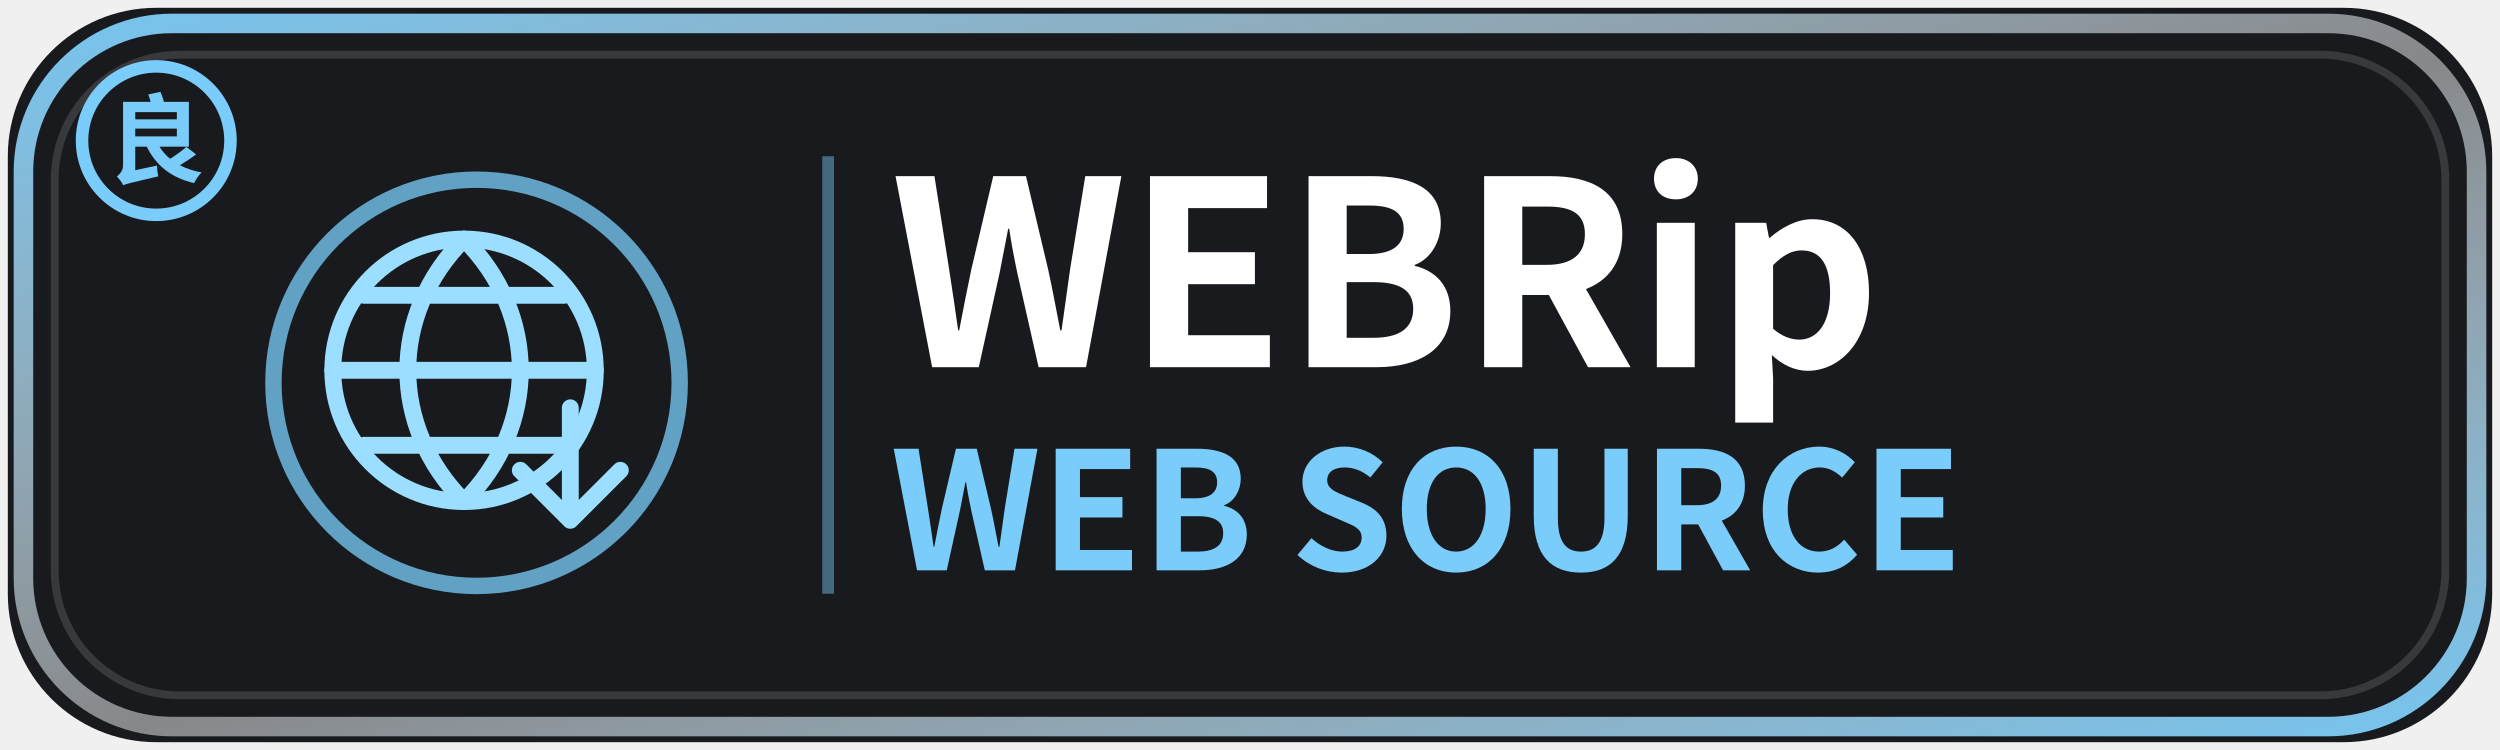
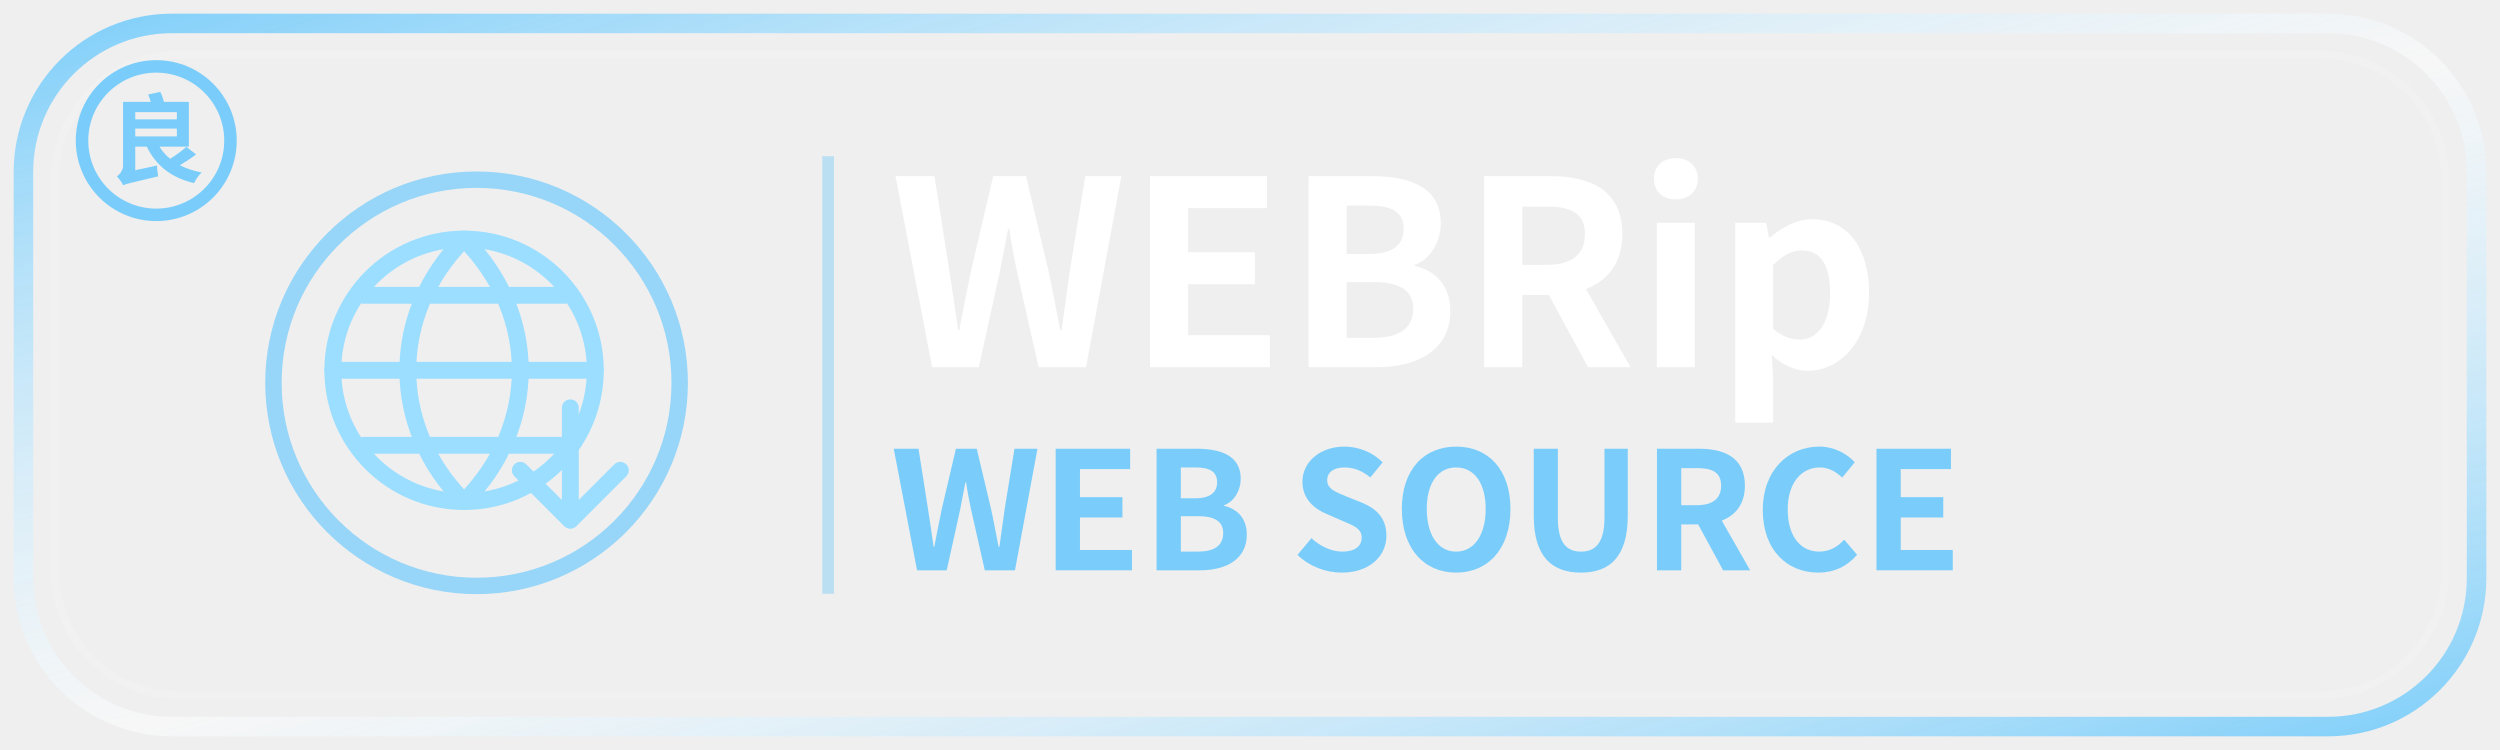
<svg xmlns="http://www.w3.org/2000/svg" width="320" height="96" viewBox="0 0 320 96" preserveAspectRatio="xMidYMid meet" overflow="hidden">
-   <rect x="1" y="1" width="318" height="94" rx="19" fill="#101216" fill-opacity="0.96" />
+   <rect x="0" y="0" width="320" height="96" fill="#000000" fill-opacity="0.004" />
  <defs>
    <linearGradient id="edge" x1="0" y1="0" x2="1" y2="1">
      <stop offset="0" stop-color="#7ACDFA" stop-opacity=".95" />
      <stop offset=".52" stop-color="#FFFFFF" stop-opacity=".48" />
      <stop offset="1" stop-color="#7ACDFA" stop-opacity=".95" />
    </linearGradient>
  </defs>
  <rect x="3" y="3" width="314" height="90" rx="19" fill="none" stroke="url(#edge)" stroke-width="2.5" />
  <rect x="7" y="7" width="306" height="82" rx="16" fill="none" stroke="#FFFFFF" stroke-opacity=".14" stroke-width="1" />
  <circle cx="20" cy="18" r="9.5" fill="none" stroke="#7ACDFA" stroke-width="1.6" />
  <g aria-label="良" fill="#7ACDFA" transform="translate(13.75 22.5) scale(0.0125 -0.0125)">
    <path d="M711 483V403H285V483ZM711 578H285V652H711ZM162 -98C191 -82 239 -72 520 -6C514 20 508 71 508 105L285 57V298H403C498 105 651 -19 887 -75C902 -42 937 8 964 34C880 50 806 75 742 108C797 141 857 180 908 219L808 296C765 257 701 210 642 174C598 210 562 251 533 298H834V757H579C570 790 557 829 542 859L418 833C427 810 436 783 443 757H160V105C160 51 122 12 97 -7C117 -26 151 -72 162 -98Z" transform="translate(0 0)" />
  </g>
  <circle cx="61" cy="49" r="26" fill="none" stroke="#7ACDFA" stroke-width="2.1" stroke-opacity=".75" />
  <g transform="translate(37 25) scale(.8)">
    <circle cx="28" cy="28" r="21" fill="none" stroke="#9CDEFF" stroke-width="2.7" stroke-linecap="round" stroke-linejoin="round" />
    <path d="M7 28h42M28 7c-12 12-12 30 0 42M28 7c12 12 12 30 0 42M12 16h32M12 40h32" fill="none" stroke="#9CDEFF" stroke-width="2.7" stroke-linecap="round" stroke-linejoin="round" />
    <path d="M45 34v18m-8-8 8 8 8-8" fill="none" stroke="#9CDEFF" stroke-width="2.7" stroke-linecap="round" stroke-linejoin="round" />
  </g>
  <path d="M106 20v56" stroke="#7ACDFA" stroke-opacity=".45" stroke-width="1.5" />
  <g aria-label="WEBRip" fill="#FFFFFF" transform="translate(114 47) scale(0.033 -0.033)">
    <path d="M161 0H342L423 367C434 424 445 481 456 537H460C468 481 479 424 491 367L574 0H758L895 741H755L696 379C685 302 674 223 663 143H658C642 223 628 303 611 379L525 741H398L313 379C297 302 281 223 266 143H262C251 223 239 301 227 379L170 741H19Z" transform="translate(0 0)" />
    <path d="M91 0H556V124H239V322H498V446H239V617H545V741H91Z" transform="translate(915 0)" />
    <path d="M91 0H355C518 0 641 69 641 218C641 317 583 374 503 393V397C566 420 604 489 604 558C604 696 488 741 336 741H91ZM239 439V627H327C416 627 460 601 460 536C460 477 420 439 326 439ZM239 114V330H342C444 330 497 299 497 227C497 150 442 114 342 114Z" transform="translate(1530 0)" />
    <path d="M239 397V623H335C430 623 482 596 482 516C482 437 430 397 335 397ZM494 0H659L486 303C571 336 627 405 627 516C627 686 504 741 348 741H91V0H239V280H342Z" transform="translate(2211 0)" />
    <path d="M79 0H226V560H79ZM153 651C203 651 238 682 238 731C238 779 203 811 153 811C101 811 68 779 68 731C68 682 101 651 153 651Z" transform="translate(2893 0)" />
    <path d="M79 -215H226V-44L221 47C263 8 311 -14 360 -14C483 -14 598 97 598 289C598 461 515 574 378 574C317 574 260 542 213 502H210L199 560H79ZM328 107C297 107 262 118 226 149V396C264 434 298 453 336 453C413 453 447 394 447 287C447 165 394 107 328 107Z" transform="translate(3197 0)" />
  </g>
  <g aria-label="WEB SOURCE" fill="#7ACDFA" transform="translate(114 73) scale(0.021 -0.021)">
    <path d="M161 0H342L423 367C434 424 445 481 456 537H460C468 481 479 424 491 367L574 0H758L895 741H755L696 379C685 302 674 223 663 143H658C642 223 628 303 611 379L525 741H398L313 379C297 302 281 223 266 143H262C251 223 239 301 227 379L170 741H19Z" transform="translate(0 0)" />
    <path d="M91 0H556V124H239V322H498V446H239V617H545V741H91Z" transform="translate(915 0)" />
    <path d="M91 0H355C518 0 641 69 641 218C641 317 583 374 503 393V397C566 420 604 489 604 558C604 696 488 741 336 741H91ZM239 439V627H327C416 627 460 601 460 536C460 477 420 439 326 439ZM239 114V330H342C444 330 497 299 497 227C497 150 442 114 342 114Z" transform="translate(1530 0)" />
    <path d="M312 -14C483 -14 584 89 584 210C584 317 525 375 435 412L338 451C275 477 223 496 223 549C223 598 263 627 328 627C390 627 439 604 486 566L561 658C501 719 415 754 328 754C179 754 72 660 72 540C72 432 148 372 223 342L321 299C387 271 433 254 433 199C433 147 392 114 315 114C250 114 179 147 127 196L42 94C114 24 213 -14 312 -14Z" transform="translate(2438 0)" />
    <path d="M385 -14C581 -14 716 133 716 374C716 614 581 754 385 754C189 754 54 614 54 374C54 133 189 -14 385 -14ZM385 114C275 114 206 216 206 374C206 532 275 627 385 627C495 627 565 532 565 374C565 216 495 114 385 114Z" transform="translate(3062 0)" />
    <path d="M376 -14C556 -14 661 88 661 333V741H519V320C519 166 462 114 376 114C289 114 235 166 235 320V741H88V333C88 88 194 -14 376 -14Z" transform="translate(3832 0)" />
    <path d="M239 397V623H335C430 623 482 596 482 516C482 437 430 397 335 397ZM494 0H659L486 303C571 336 627 405 627 516C627 686 504 741 348 741H91V0H239V280H342Z" transform="translate(4580 0)" />
    <path d="M392 -14C489 -14 568 24 629 95L550 187C511 144 462 114 398 114C281 114 206 211 206 372C206 531 289 627 401 627C457 627 500 601 538 565L615 659C567 709 493 754 398 754C211 754 54 611 54 367C54 120 206 -14 392 -14Z" transform="translate(5262 0)" />
    <path d="M91 0H556V124H239V322H498V446H239V617H545V741H91Z" transform="translate(5918 0)" />
  </g>
</svg>
